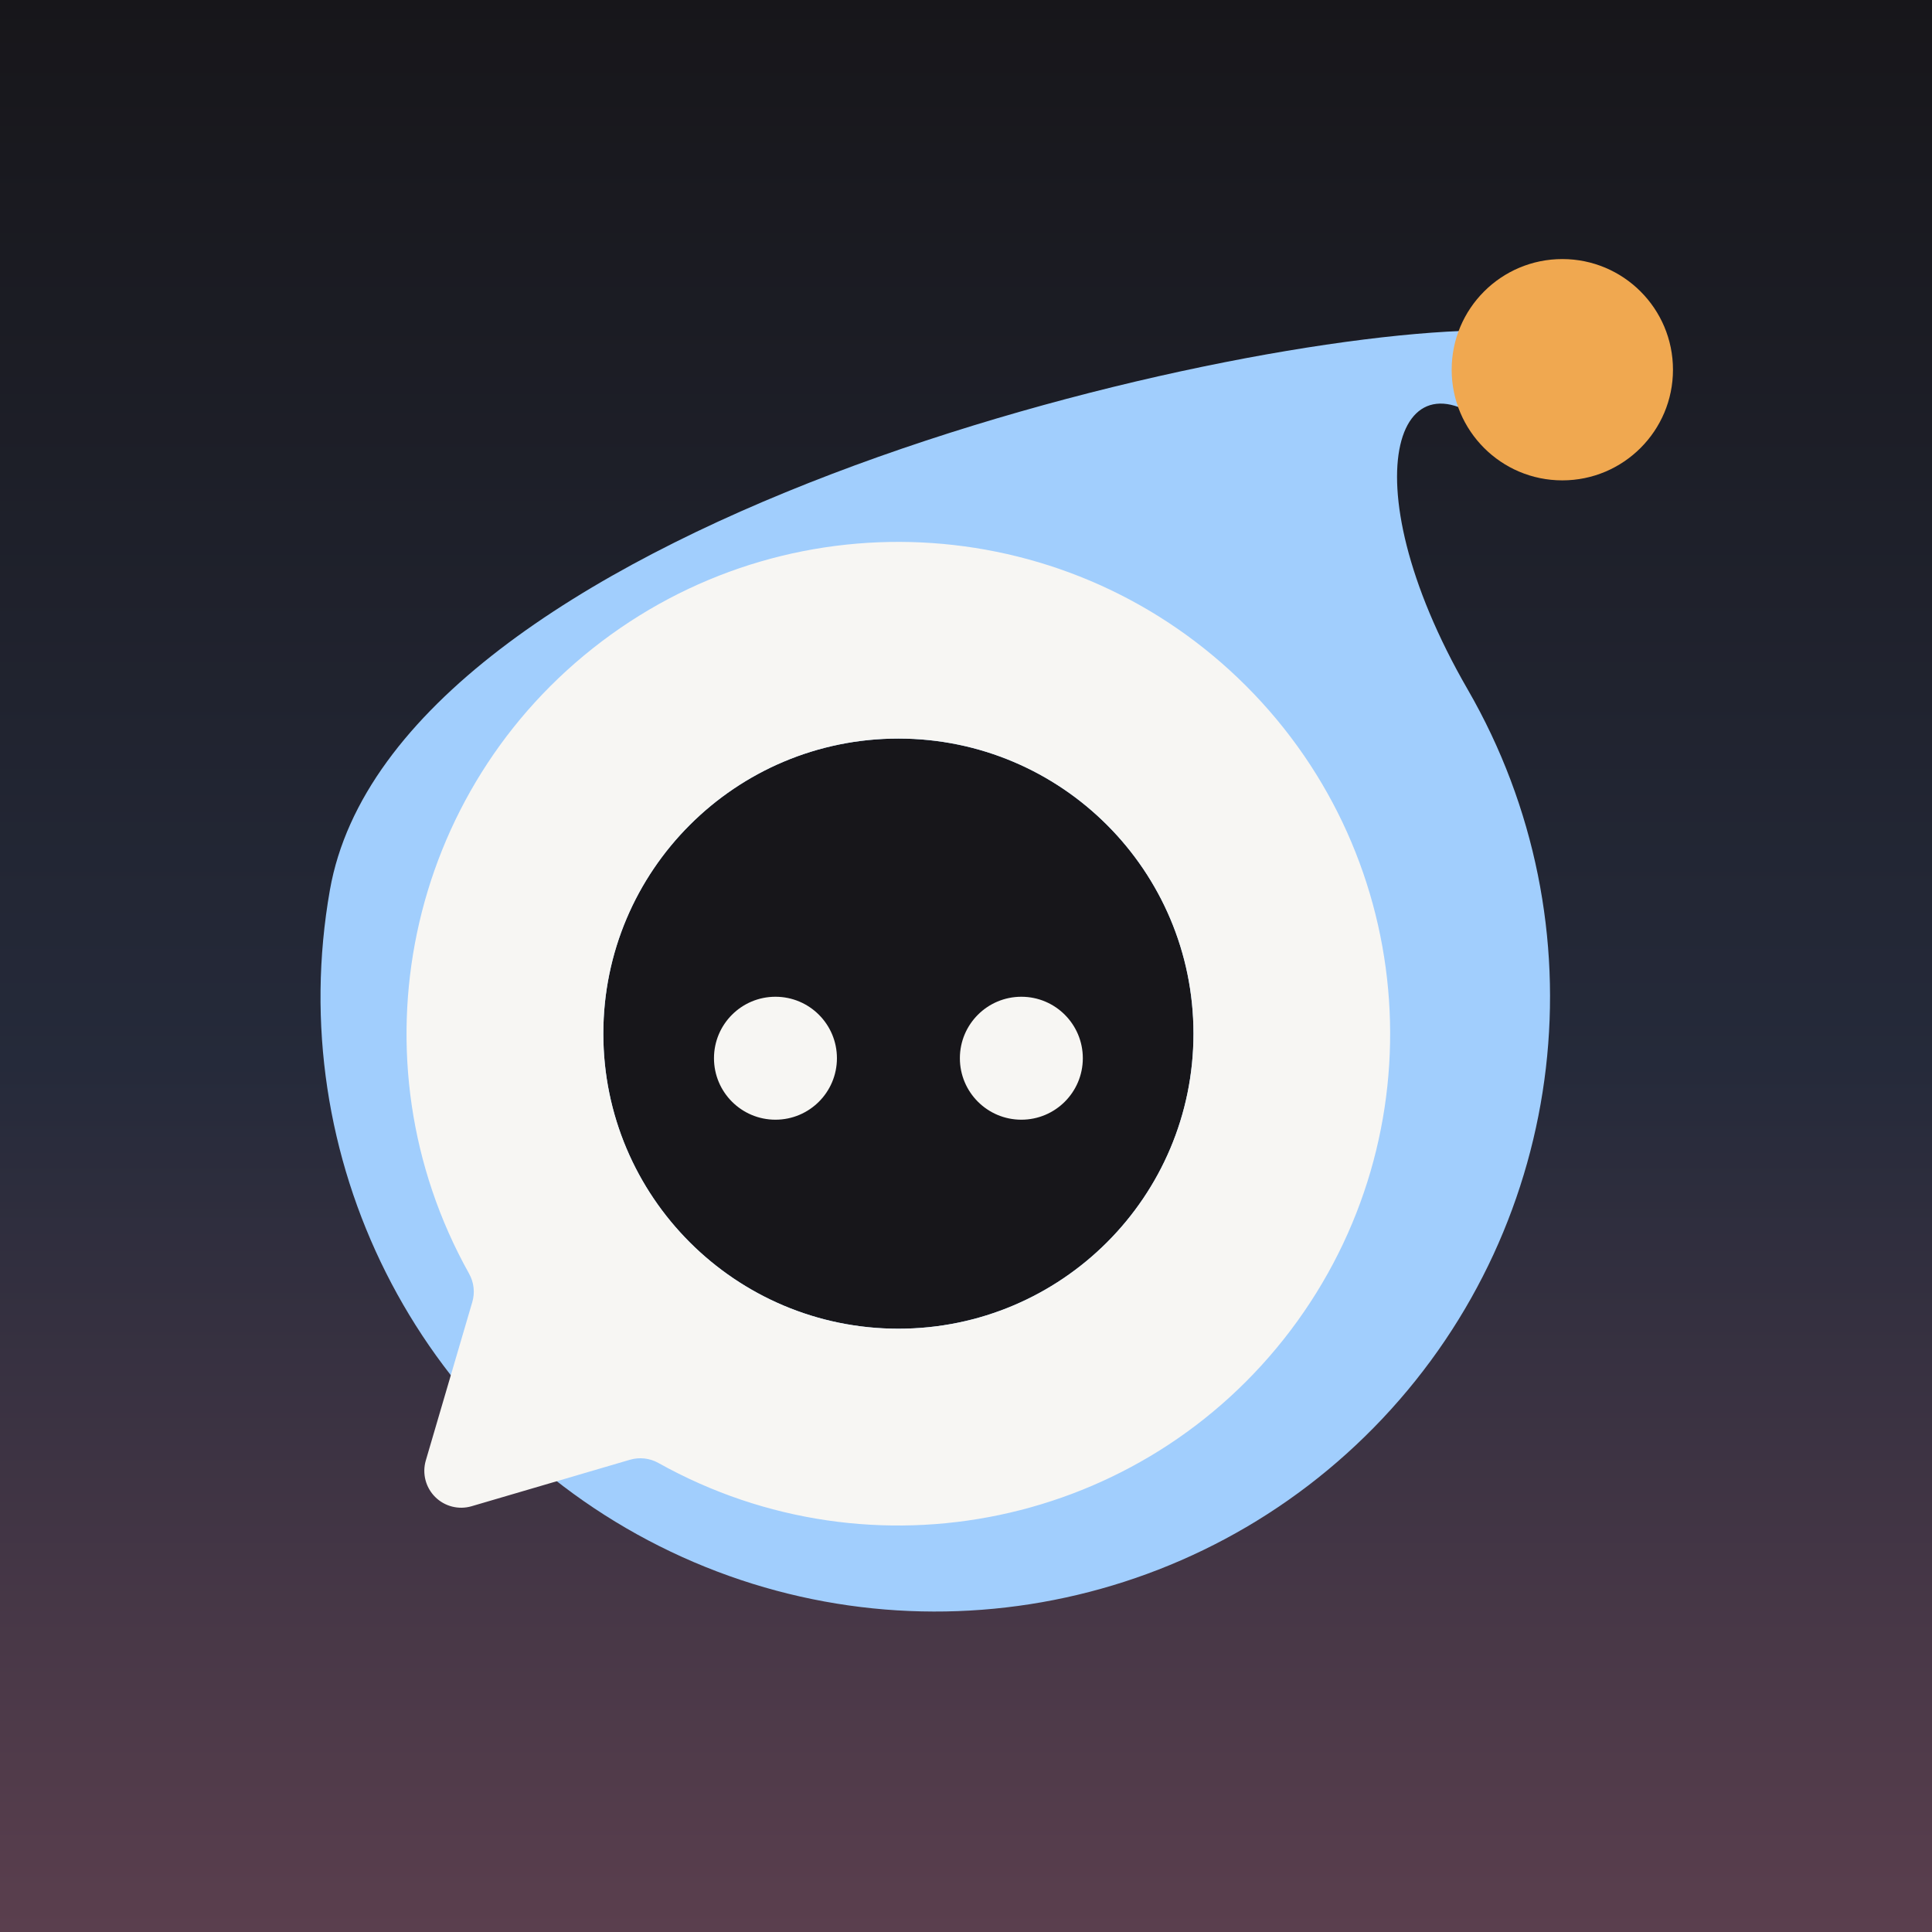
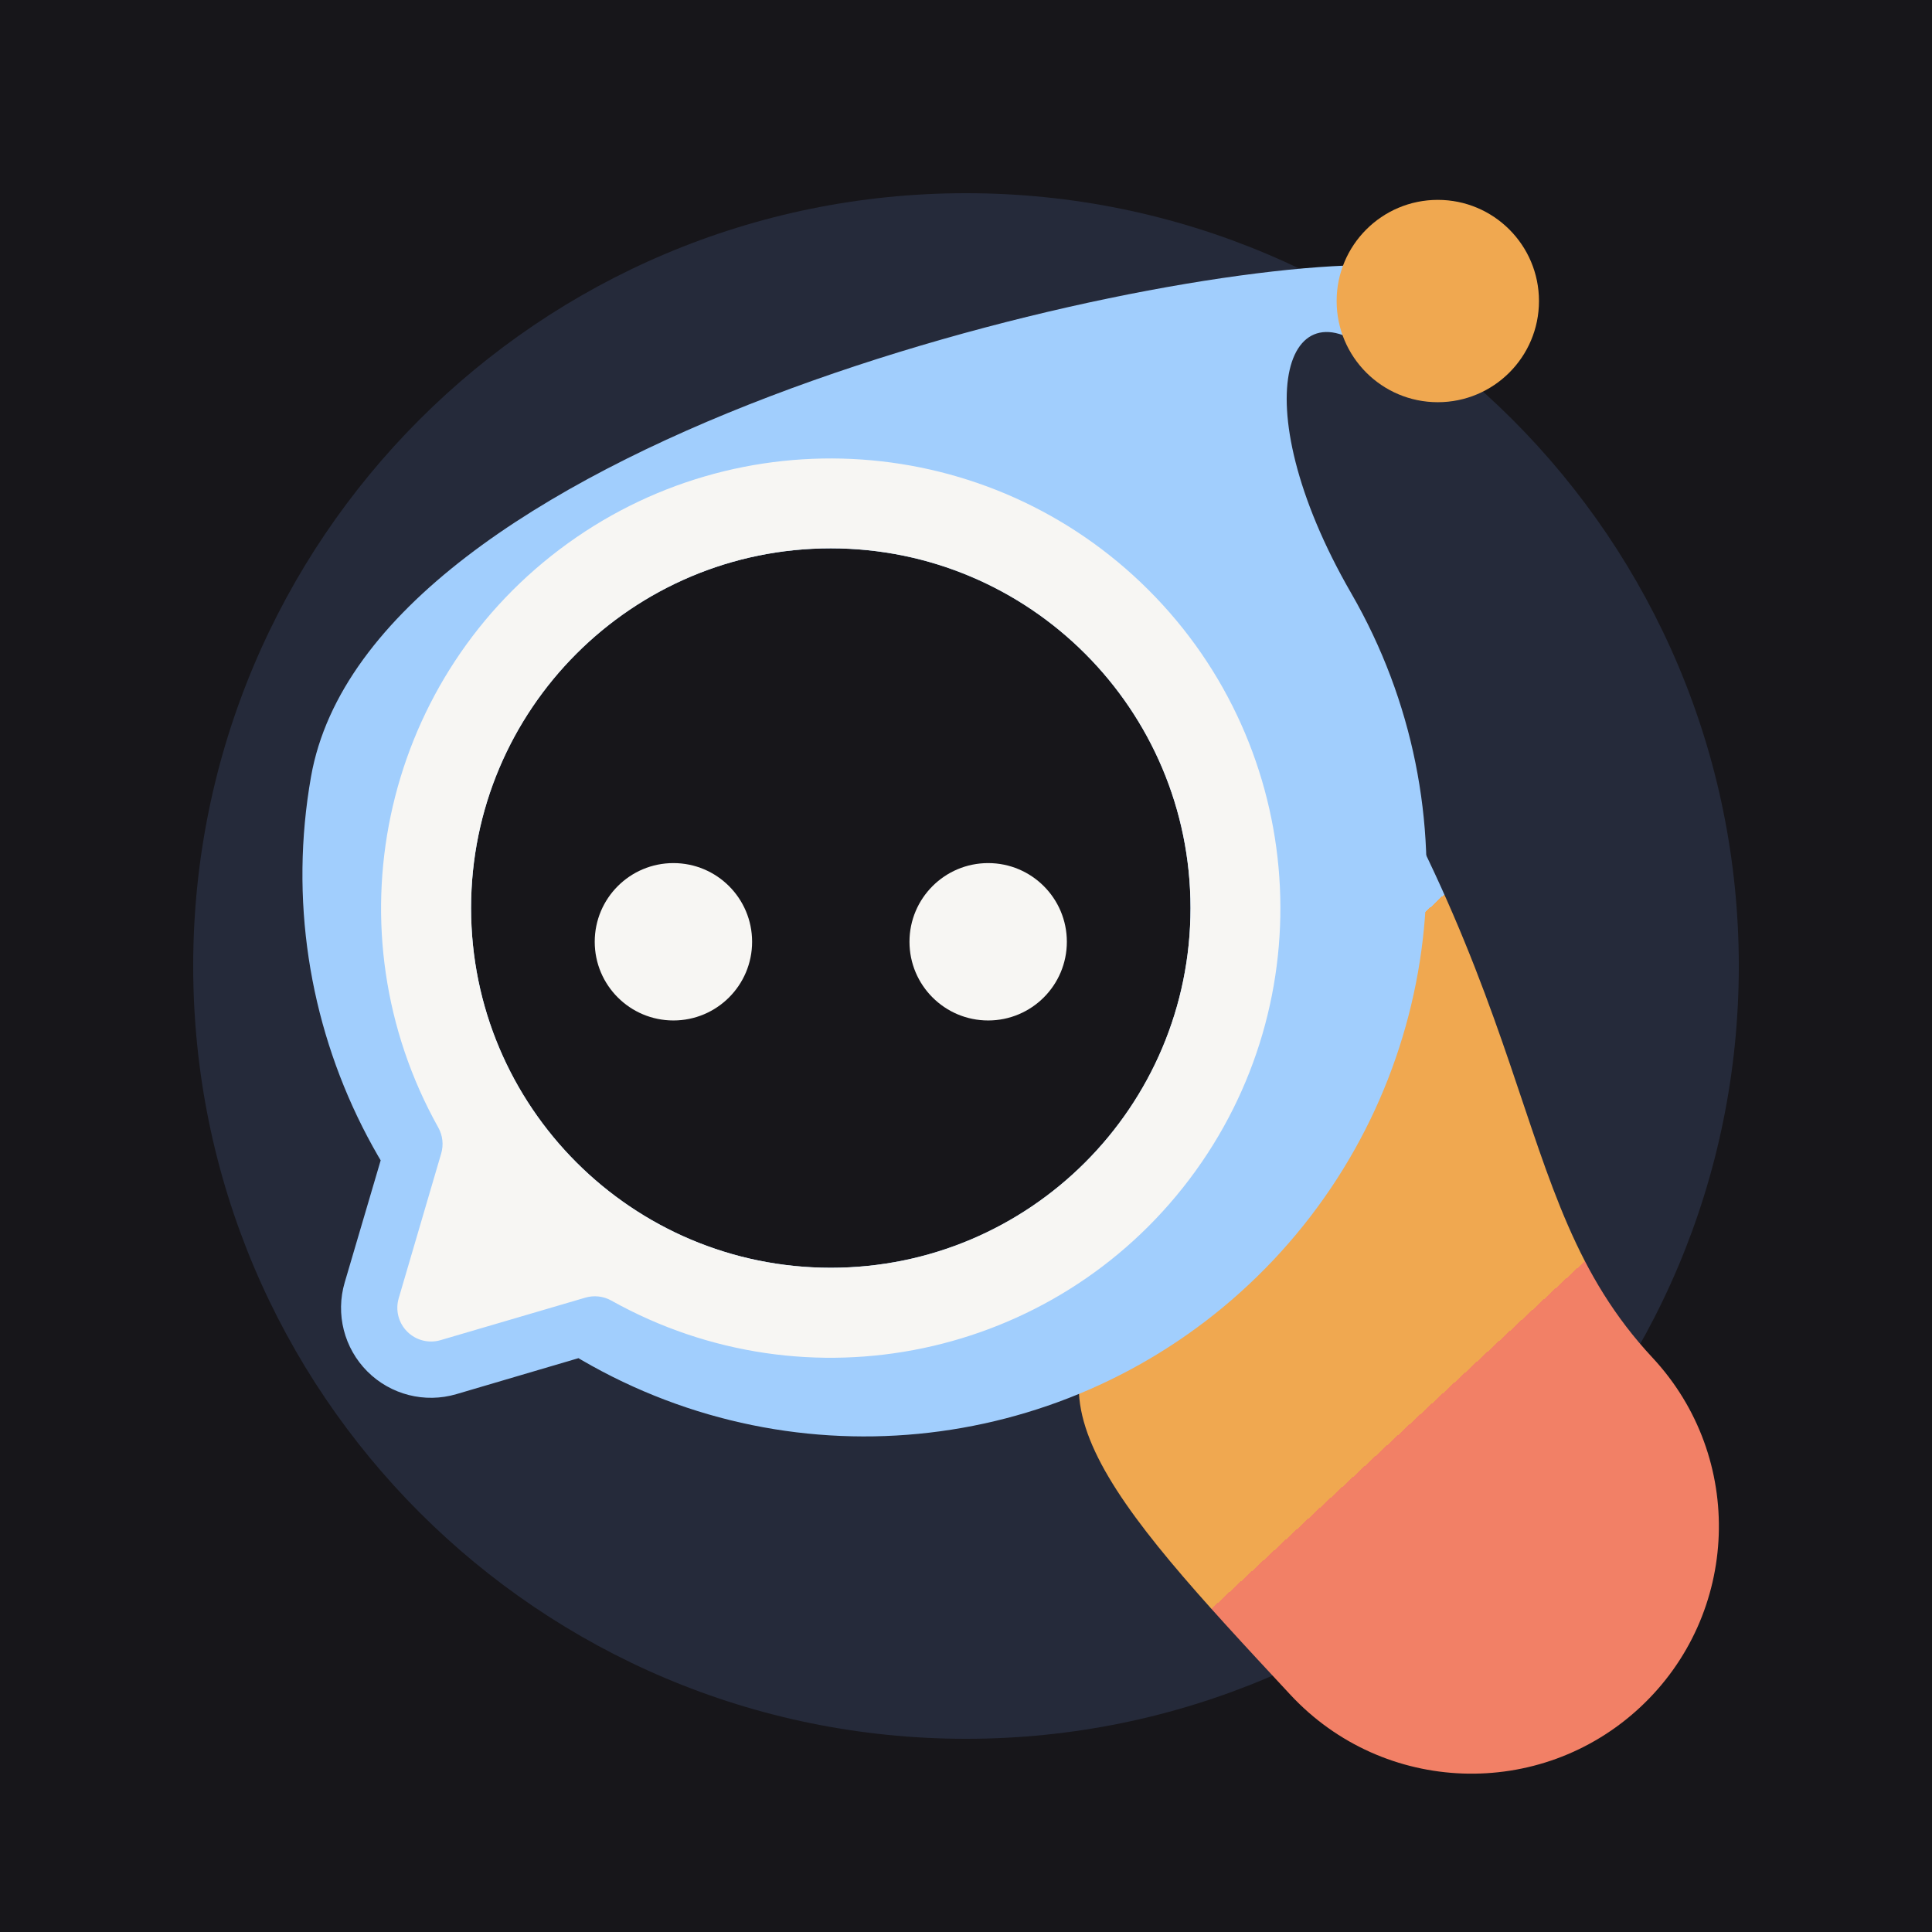
<svg xmlns="http://www.w3.org/2000/svg" viewBox="0 0 1024 1024" width="1024" height="1024">
  <defs>
-     <linearGradient id="sky" x1="0" y1="0" x2="0" y2="1">
-       <stop offset="0" stop-color="#17161a" />
-       <stop offset="0.55" stop-color="#252a3a" />
-       <stop offset="1" stop-color="#5b3f4e" />
+     <clipPath id="plate">
+       <rect width="1024" height="1024" />
+     </clipPath>
+     <linearGradient id="comet" gradientUnits="userSpaceOnUse" x1="32.5" y1="31.5" x2="67" y2="68.55">
+       <stop offset="0" stop-color="#a1cefd" />
+       <stop offset="0.36" stop-color="#a1cefd" />
+       <stop offset="0.36" stop-color="#f0a850" />
+       <stop offset="0.68" stop-color="#f0a850" />
+       <stop offset="0.68" stop-color="#f28066" />
+       <stop offset="1" stop-color="#f28066" />
    </linearGradient>
  </defs>
-   <rect width="1024" height="1024" fill="url(#sky)" />
-   <g transform="translate(72.15 117.76) scale(13.033)">
-     <path fill="#a1cefd" d="M7.88 27.16C10.48 12.39 44 4.4 55 4.4L55.6 8.8C51.36 4.56 49.15 10.34 54.15 19A25 25 0 1 1 7.88 27.16Z" />
-     <path fill="#17161a" d="M43 33A12 12 0 1 1 19 33A12 12 0 1 1 43 33Z" />
-     <path fill="#f7f6f3" fill-rule="evenodd" d="M13.54 42.76A20 20 0 1 1 21.24 50.46A1.5 1.5 0 0 0 20.08 50.33L13.64 52.22A1.5 1.5 0 0 1 11.78 50.36L13.67 43.92A1.5 1.5 0 0 0 13.54 42.76ZM43 33A12 12 0 1 0 19 33A12 12 0 1 0 43 33Z" />
-     <path fill="#f7f6f3" d="M28.5 34A2.5 2.5 0 1 1 23.5 34A2.5 2.5 0 1 1 28.5 34ZM38.5 34A2.5 2.5 0 1 1 33.5 34A2.5 2.5 0 1 1 38.5 34Z" />
-     <path fill="#f0a850" d="M62.5 6A4.5 4.5 0 1 1 53.5 6A4.5 4.5 0 1 1 62.5 6Z" />
+   <rect width="1024" height="1024" fill="#17161a" />
+   <circle cx="512" cy="512" r="409.6" fill="#252a3a" />
+   <g clip-path="url(#plate)">
+     <g transform="translate(70.94 88.06) scale(11.916)">
+       <path fill="url(#comet)" d="M50.52 18.88C63.14 36.9 60.74 45.69 67.55 53A11 11 0 0 1 51.45 68C43.27 59.21 38.57 54.11 45.12 49.52Z" />
+       <path fill="#a1cefd" d="M7.88 27.16C10.48 12.39 44 4.4 55 4.4L55.6 8.8C51.36 4.56 49.15 10.34 54.15 19A25 25 0 1 1 7.88 27.16ZM31 33L21.41 52.54L14.35 54.62A4 4 0 0 1 9.38 49.65L11.46 42.59Z" />
+       <path fill="#17161a" d="M47 33A16 16 0 1 1 15 33A16 16 0 1 1 47 33Z" />
+       <path fill="#f7f6f3" fill-rule="evenodd" d="M13.54 42.76A20 20 0 1 1 21.24 50.46A1.5 1.5 0 0 0 20.08 50.33L13.64 52.22A1.5 1.5 0 0 1 11.78 50.36L13.67 43.92A1.5 1.5 0 0 0 13.54 42.76ZM47 33A16 16 0 1 0 15 33A16 16 0 1 0 47 33Z" />
+       <path fill="#f7f6f3" d="M27.5 34.5A3.5 3.5 0 1 1 20.5 34.5A3.5 3.5 0 1 1 27.5 34.5ZM41.5 34.5A3.5 3.5 0 1 1 34.5 34.5A3.5 3.5 0 1 1 41.5 34.5Z" />
+       <path fill="#f0a850" d="M62.5 6A4.5 4.5 0 1 1 53.5 6A4.5 4.5 0 1 1 62.5 6Z" />
+     </g>
  </g>
</svg>
